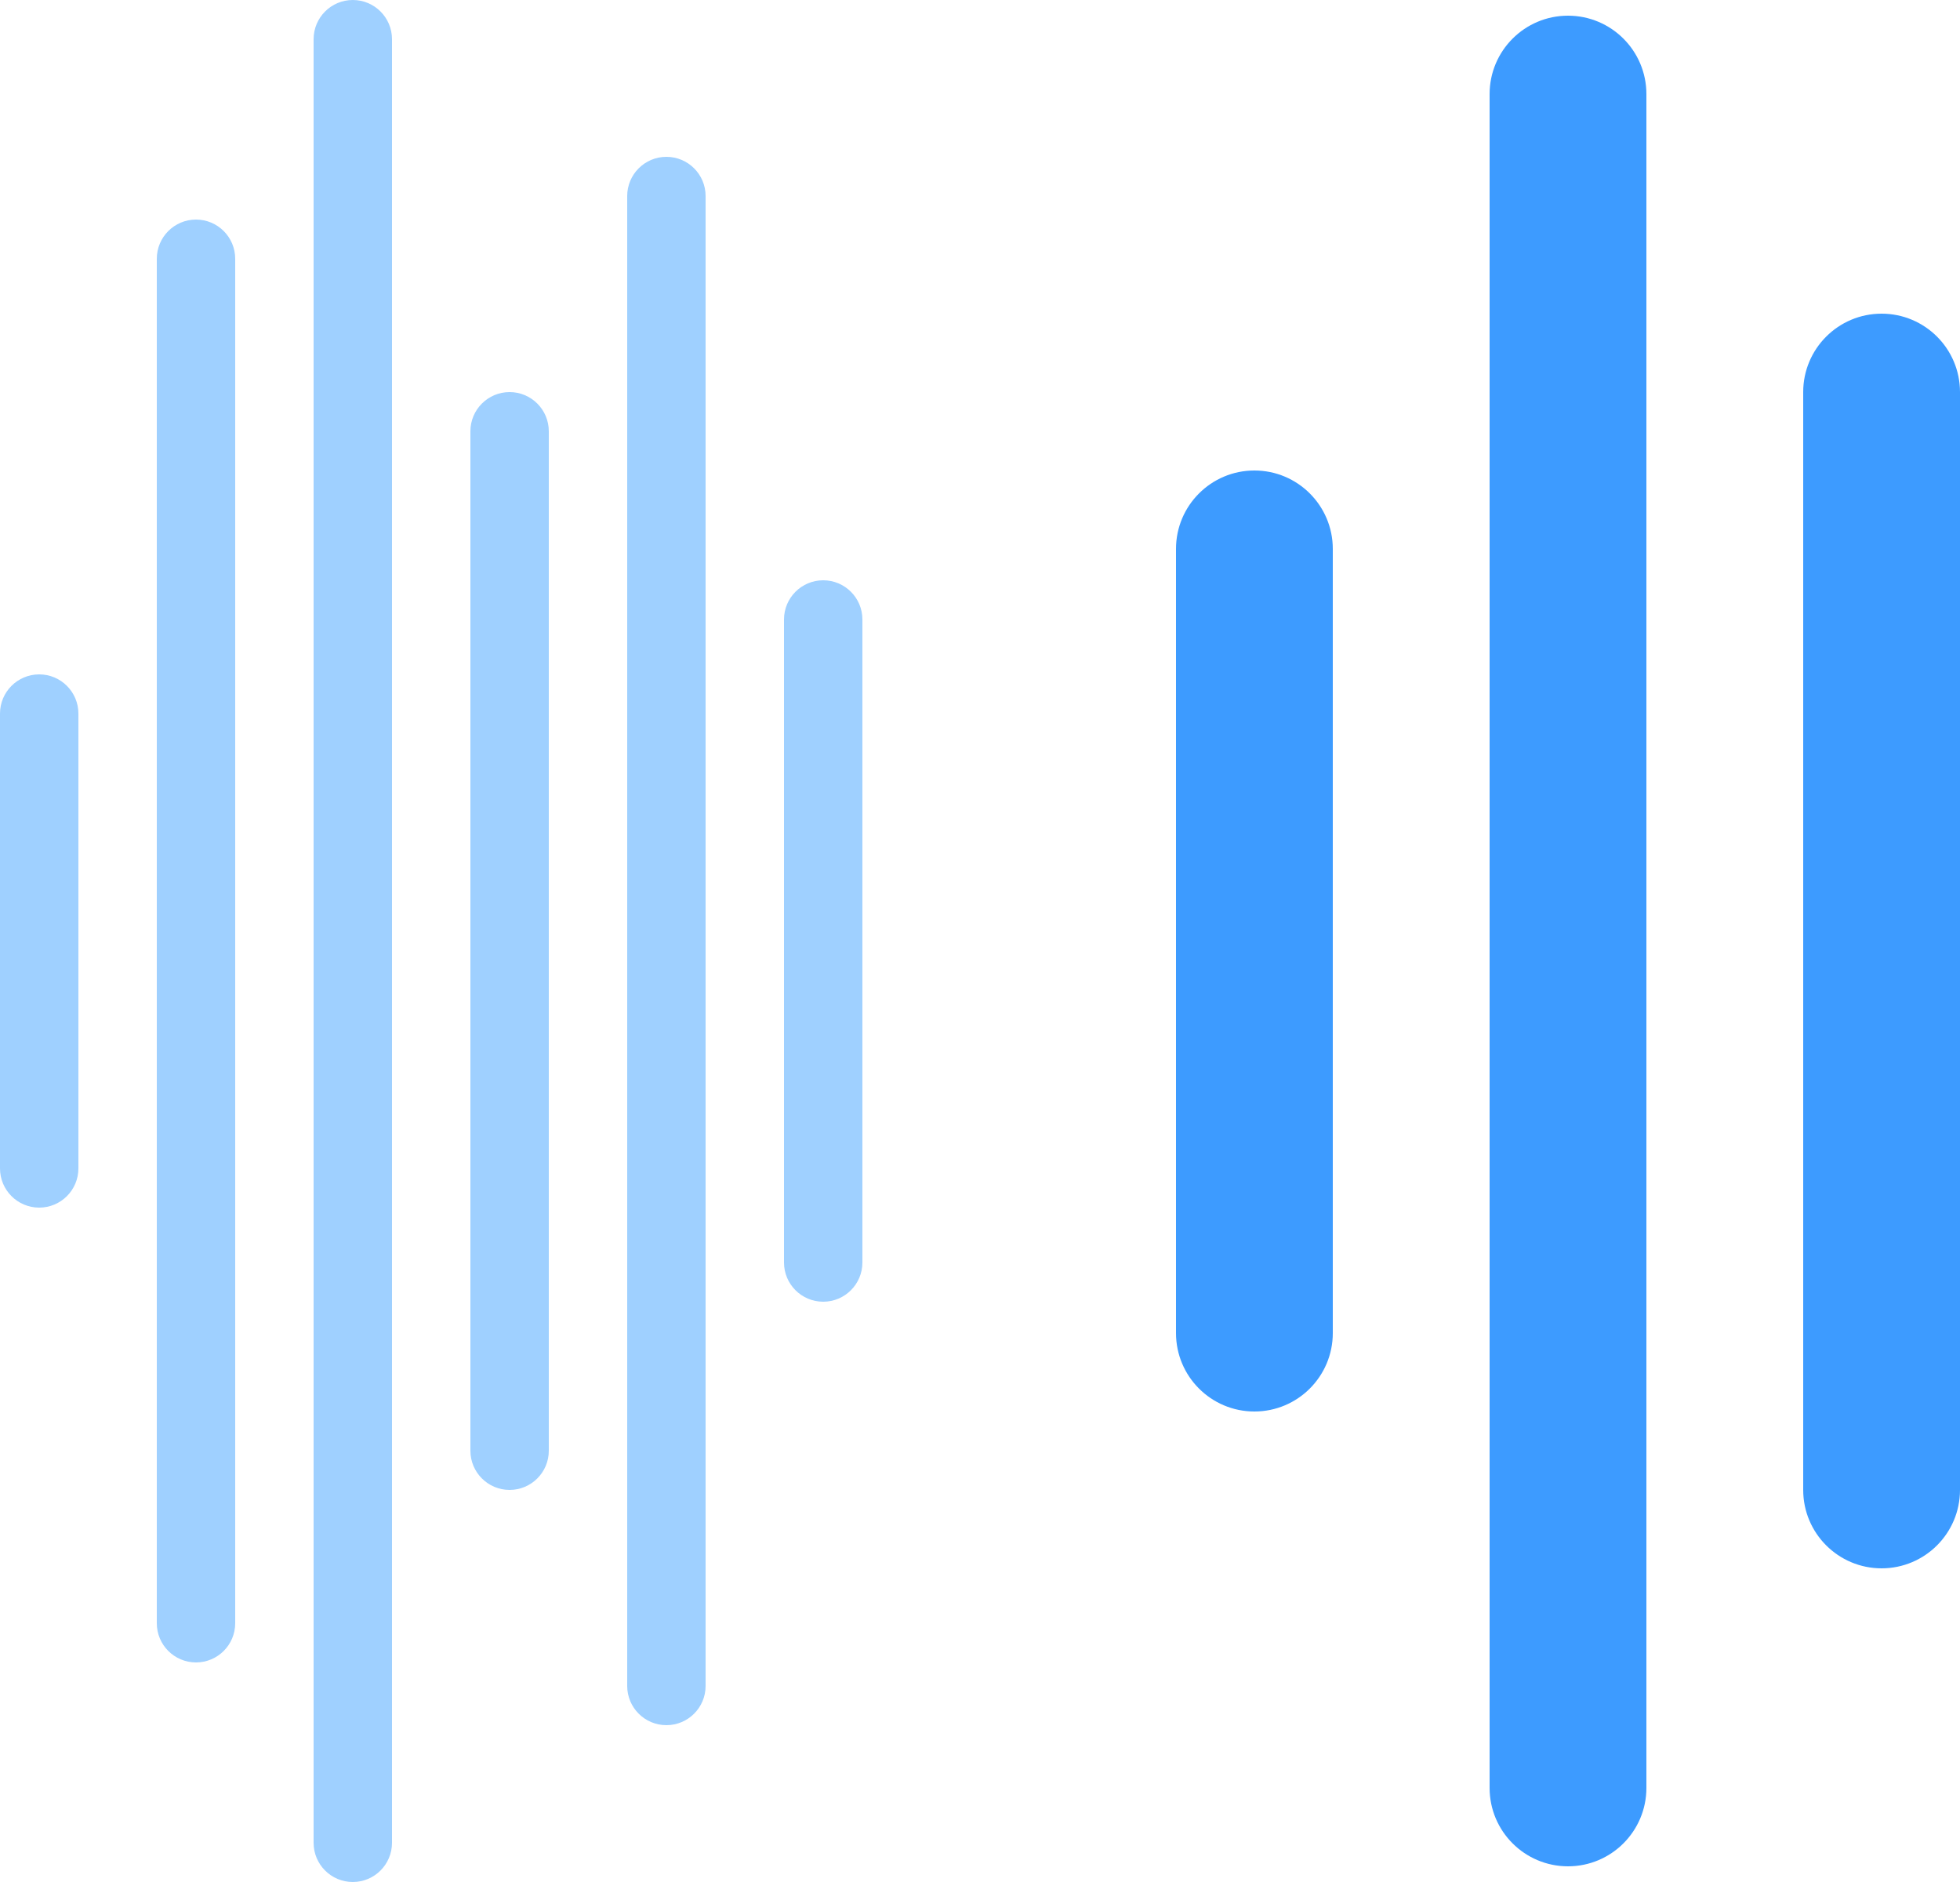
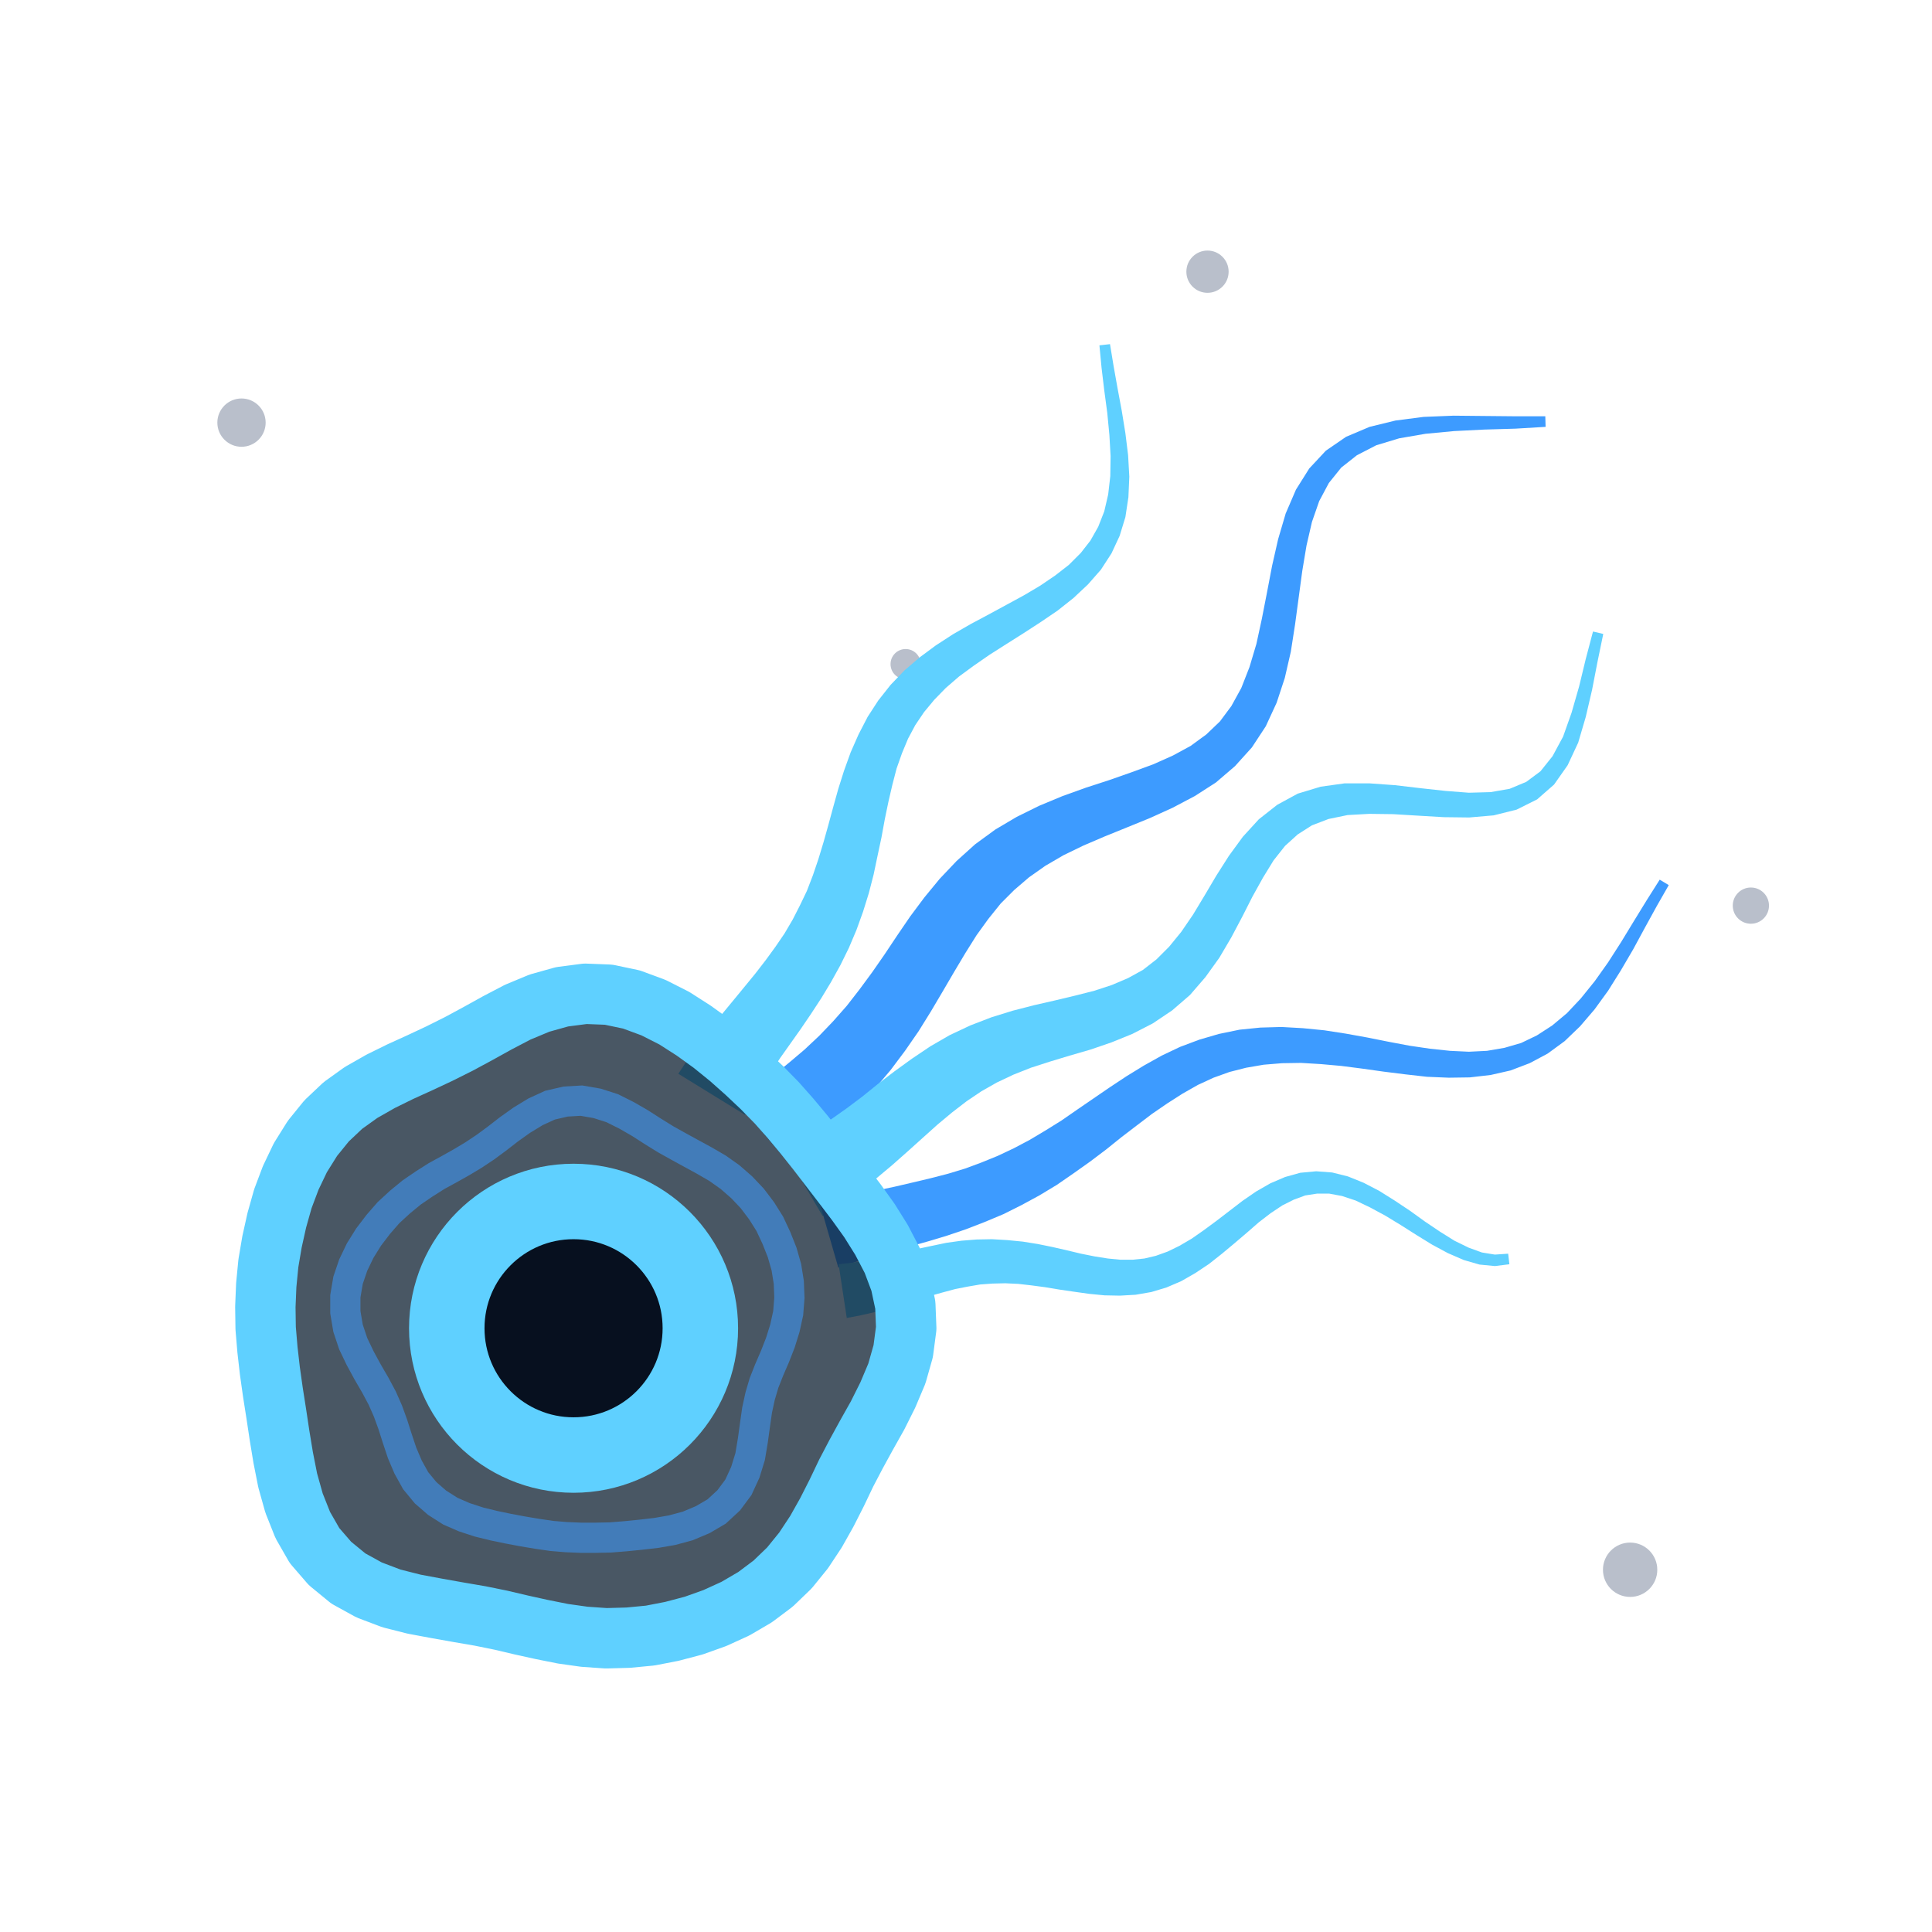
- <svg xmlns="http://www.w3.org/2000/svg" viewBox="105 110 250 240">
-   <g transform="translate(25,0)" fill="#9fd0ff">
-     <rect x="80" y="196" width="10" height="68" rx="5" />
-     <rect x="100" y="138" width="10" height="184" rx="5" />
-     <rect x="120" y="110" width="10" height="240" rx="5" />
-     <rect x="140" y="160" width="10" height="140" rx="5" />
-     <rect x="160" y="130" width="10" height="200" rx="5" />
-     <rect x="180" y="184" width="10" height="92" rx="5" />
-   </g>
-   <g transform="translate(25,0)" fill="#3d9bff">
-     <rect x="230" y="170" width="20" height="120" rx="10" />
-     <rect x="270" y="112" width="20" height="236" rx="10" />
-     <rect x="310" y="150" width="20" height="160" rx="10" />
+ <svg xmlns="http://www.w3.org/2000/svg" viewBox="0 0 64 64">
+   <style>.s0{animation:twinkle 2.4s 0.0s ease-in-out infinite}.s1{animation:twinkle 3.1s 0.5s ease-in-out infinite}.s2{animation:twinkle 3.8s 1.0s ease-in-out infinite}.s3{animation:twinkle 4.5s 1.5s ease-in-out infinite}.s4{animation:twinkle 5.2s 2.0s ease-in-out infinite}@keyframes t0{0%,100%{d:path("M24.68 36.93 L24.96 36.44 L25.24 35.97 L25.54 35.51 L25.85 35.04 L26.19 34.56 L26.53 34.08 L26.87 33.58 L27.21 33.06 L27.53 32.53 L27.84 31.97 L28.12 31.4 L28.37 30.81 L28.59 30.2 L28.78 29.59 L28.94 28.97 L29.07 28.35 L29.2 27.74 L29.31 27.14 L29.43 26.56 L29.56 26 L29.7 25.46 L29.88 24.95 L30.08 24.47 L30.32 24.02 L30.61 23.59 L30.95 23.18 L31.33 22.79 L31.77 22.41 L32.26 22.05 L32.78 21.69 L33.33 21.34 L33.9 20.98 L34.47 20.61 L35.03 20.23 L35.56 19.81 L36.04 19.36 L36.47 18.87 L36.82 18.33 L37.09 17.75 L37.28 17.13 L37.38 16.47 L37.41 15.79 L37.37 15.08 L37.28 14.35 L37.16 13.61 L37.02 12.86 L36.89 12.13 L36.77 11.4 L36.42 11.44 L36.49 12.18 L36.58 12.93 L36.68 13.68 L36.75 14.41 L36.79 15.11 L36.78 15.77 L36.71 16.38 L36.58 16.94 L36.38 17.45 L36.12 17.91 L35.8 18.32 L35.41 18.71 L34.96 19.06 L34.46 19.4 L33.92 19.72 L33.35 20.03 L32.76 20.35 L32.16 20.67 L31.57 21.01 L31 21.38 L30.46 21.78 L29.96 22.21 L29.5 22.69 L29.09 23.21 L28.74 23.75 L28.44 24.33 L28.18 24.92 L27.96 25.53 L27.77 26.13 L27.6 26.74 L27.44 27.33 L27.28 27.9 L27.11 28.46 L26.93 28.99 L26.73 29.51 L26.5 29.99 L26.26 30.46 L25.99 30.92 L25.69 31.36 L25.37 31.8 L25.03 32.24 L24.67 32.68 L24.3 33.13 L23.92 33.59 L23.54 34.07 L23.17 34.56 L22.8 35.07 L22.47 35.57 Z")}50%{d:path("M24.71 36.89 L24.98 36.35 L25.25 35.79 L25.5 35.22 L25.73 34.66 L25.95 34.11 L26.17 33.56 L26.38 33.04 L26.6 32.53 L26.83 32.04 L27.08 31.56 L27.34 31.11 L27.64 30.66 L27.96 30.23 L28.31 29.81 L28.69 29.39 L29.09 28.97 L29.52 28.55 L29.96 28.13 L30.4 27.69 L30.84 27.23 L31.27 26.74 L31.66 26.23 L32.02 25.69 L32.33 25.11 L32.58 24.51 L32.78 23.88 L32.92 23.23 L33.01 22.56 L33.05 21.88 L33.07 21.2 L33.06 20.53 L33.05 19.86 L33.05 19.21 L33.07 18.58 L33.12 17.98 L33.22 17.41 L33.36 16.89 L33.57 16.4 L33.85 15.95 L34.19 15.54 L34.62 15.15 L35.13 14.8 L35.7 14.47 L36.33 14.16 L37.01 13.87 L37.7 13.59 L38.41 13.31 L39.09 13.02 L38.96 12.69 L38.26 12.94 L37.55 13.18 L36.83 13.41 L36.13 13.67 L35.45 13.94 L34.81 14.25 L34.22 14.61 L33.69 15.01 L33.24 15.48 L32.86 16 L32.56 16.57 L32.34 17.18 L32.18 17.82 L32.07 18.48 L32 19.15 L31.95 19.83 L31.92 20.5 L31.87 21.15 L31.82 21.79 L31.73 22.39 L31.61 22.95 L31.45 23.48 L31.26 23.97 L31.02 24.43 L30.74 24.86 L30.42 25.28 L30.06 25.67 L29.66 26.06 L29.23 26.44 L28.78 26.83 L28.31 27.22 L27.83 27.62 L27.36 28.04 L26.89 28.48 L26.45 28.94 L26.02 29.42 L25.63 29.93 L25.26 30.45 L24.92 30.99 L24.61 31.53 L24.32 32.08 L24.05 32.62 L23.79 33.15 L23.53 33.67 L23.28 34.17 L23.01 34.66 L22.74 35.13 L22.44 35.61 Z")}}.t0{animation:t0 3.4s ease-in-out infinite}@keyframes t1{0%,100%{d:path("M26.26 38.69 L26.8 38.2 L27.35 37.7 L27.9 37.18 L28.45 36.63 L28.99 36.05 L29.5 35.45 L29.98 34.81 L30.43 34.16 L30.84 33.5 L31.23 32.84 L31.61 32.19 L31.98 31.57 L32.35 30.98 L32.74 30.44 L33.15 29.93 L33.6 29.48 L34.09 29.06 L34.63 28.68 L35.23 28.33 L35.89 28.01 L36.59 27.71 L37.33 27.41 L38.09 27.1 L38.84 26.76 L39.58 26.37 L40.28 25.92 L40.91 25.38 L41.47 24.76 L41.93 24.06 L42.29 23.28 L42.56 22.46 L42.76 21.59 L42.9 20.69 L43.02 19.8 L43.14 18.91 L43.28 18.07 L43.46 17.29 L43.7 16.6 L44.02 16 L44.43 15.49 L44.95 15.08 L45.59 14.75 L46.35 14.52 L47.22 14.37 L48.17 14.28 L49.17 14.23 L50.2 14.2 L51.2 14.14 L51.19 13.79 L50.19 13.79 L49.16 13.78 L48.15 13.77 L47.16 13.81 L46.23 13.93 L45.37 14.14 L44.59 14.47 L43.92 14.93 L43.37 15.52 L42.93 16.22 L42.59 17.01 L42.34 17.86 L42.14 18.74 L41.97 19.63 L41.8 20.5 L41.62 21.33 L41.39 22.1 L41.12 22.79 L40.79 23.39 L40.41 23.9 L39.96 24.33 L39.44 24.71 L38.85 25.03 L38.2 25.32 L37.49 25.58 L36.75 25.84 L35.98 26.09 L35.2 26.37 L34.43 26.69 L33.68 27.06 L32.97 27.48 L32.3 27.97 L31.69 28.52 L31.13 29.11 L30.62 29.73 L30.15 30.36 L29.72 30.99 L29.3 31.62 L28.89 32.21 L28.47 32.78 L28.05 33.32 L27.6 33.83 L27.14 34.31 L26.65 34.77 L26.13 35.21 L25.59 35.65 L25.02 36.1 L24.45 36.55 Z")}50%{d:path("M26.42 38.52 L26.87 37.95 L27.32 37.38 L27.76 36.83 L28.2 36.31 L28.66 35.82 L29.13 35.35 L29.64 34.91 L30.17 34.48 L30.74 34.06 L31.34 33.65 L31.96 33.23 L32.59 32.79 L33.22 32.32 L33.84 31.81 L34.43 31.24 L34.97 30.63 L35.46 29.96 L35.88 29.25 L36.24 28.5 L36.56 27.73 L36.83 26.95 L37.09 26.18 L37.34 25.43 L37.6 24.72 L37.88 24.07 L38.2 23.48 L38.58 22.96 L39.01 22.51 L39.52 22.12 L40.12 21.79 L40.8 21.51 L41.57 21.29 L42.4 21.09 L43.28 20.92 L44.16 20.75 L45.04 20.55 L45.89 20.29 L46.67 19.95 L47.37 19.51 L47.96 18.95 L48.42 18.28 L48.75 17.51 L48.96 16.64 L49.06 15.71 L49.1 14.72 L49.09 13.71 L49.07 12.68 L49.07 11.68 L48.72 11.67 L48.67 12.68 L48.64 13.7 L48.6 14.71 L48.51 15.66 L48.36 16.52 L48.13 17.28 L47.81 17.92 L47.4 18.44 L46.9 18.86 L46.3 19.18 L45.6 19.42 L44.82 19.61 L43.98 19.75 L43.1 19.87 L42.2 20 L41.31 20.15 L40.44 20.35 L39.61 20.62 L38.84 20.99 L38.14 21.45 L37.52 22.01 L36.99 22.64 L36.54 23.34 L36.15 24.08 L35.82 24.84 L35.51 25.6 L35.22 26.34 L34.91 27.04 L34.6 27.7 L34.25 28.3 L33.87 28.85 L33.46 29.34 L33 29.79 L32.5 30.21 L31.96 30.6 L31.37 30.97 L30.75 31.34 L30.11 31.72 L29.45 32.11 L28.79 32.53 L28.14 32.98 L27.51 33.46 L26.9 33.97 L26.33 34.51 L25.78 35.07 L25.27 35.63 L24.77 36.18 L24.28 36.72 Z")}}.t1{animation:t1 3.4s ease-in-out infinite}@keyframes t2{0%,100%{d:path("M27.25 40.28 L27.84 39.91 L28.43 39.49 L29 39.06 L29.55 38.6 L30.07 38.14 L30.57 37.69 L31.06 37.25 L31.54 36.85 L32.02 36.48 L32.51 36.15 L33.02 35.86 L33.57 35.6 L34.15 35.37 L34.77 35.17 L35.43 34.97 L36.12 34.77 L36.82 34.53 L37.51 34.25 L38.19 33.9 L38.83 33.47 L39.42 32.96 L39.93 32.37 L40.39 31.73 L40.79 31.05 L41.15 30.37 L41.49 29.7 L41.84 29.07 L42.19 28.5 L42.57 28.02 L42.99 27.64 L43.46 27.34 L44.01 27.13 L44.64 27 L45.36 26.96 L46.15 26.97 L46.98 27.02 L47.83 27.07 L48.67 27.08 L49.48 27.01 L50.24 26.82 L50.92 26.48 L51.48 25.99 L51.93 25.35 L52.28 24.6 L52.53 23.75 L52.74 22.85 L52.92 21.92 L53.11 21 L52.77 20.92 L52.53 21.83 L52.31 22.74 L52.06 23.61 L51.78 24.4 L51.43 25.05 L51.03 25.55 L50.56 25.9 L50.01 26.13 L49.38 26.24 L48.66 26.26 L47.88 26.2 L47.06 26.11 L46.21 26.01 L45.37 25.95 L44.54 25.95 L43.75 26.06 L42.99 26.29 L42.31 26.66 L41.7 27.14 L41.17 27.72 L40.71 28.35 L40.29 29.01 L39.9 29.67 L39.52 30.3 L39.13 30.87 L38.73 31.36 L38.31 31.78 L37.86 32.13 L37.37 32.4 L36.83 32.63 L36.25 32.82 L35.62 32.98 L34.95 33.14 L34.25 33.3 L33.55 33.48 L32.84 33.7 L32.14 33.97 L31.46 34.29 L30.82 34.66 L30.21 35.07 L29.63 35.49 L29.08 35.91 L28.56 36.33 L28.04 36.72 L27.53 37.08 L27.02 37.42 L26.49 37.74 L25.93 38.04 Z")}50%{d:path("M27.32 40.23 L27.84 39.85 L28.35 39.51 L28.87 39.18 L29.42 38.88 L29.99 38.58 L30.59 38.27 L31.2 37.96 L31.83 37.61 L32.45 37.23 L33.06 36.8 L33.64 36.32 L34.18 35.8 L34.68 35.25 L35.14 34.69 L35.58 34.13 L36 33.58 L36.41 33.08 L36.83 32.63 L37.26 32.24 L37.72 31.92 L38.23 31.65 L38.78 31.45 L39.4 31.29 L40.08 31.18 L40.81 31.1 L41.57 31.02 L42.35 30.92 L43.12 30.77 L43.86 30.54 L44.56 30.19 L45.18 29.72 L45.71 29.14 L46.14 28.46 L46.49 27.71 L46.79 26.92 L47.06 26.11 L47.32 25.33 L47.6 24.6 L47.92 23.95 L48.29 23.43 L48.72 23.03 L49.24 22.75 L49.87 22.59 L50.61 22.56 L51.44 22.63 L52.33 22.78 L53.25 22.96 L54.17 23.13 L54.24 22.79 L53.34 22.57 L52.42 22.34 L51.51 22.14 L50.63 22.02 L49.81 22.01 L49.04 22.15 L48.35 22.46 L47.76 22.93 L47.27 23.54 L46.86 24.25 L46.52 25.01 L46.2 25.8 L45.9 26.57 L45.58 27.29 L45.23 27.92 L44.85 28.45 L44.43 28.85 L43.96 29.16 L43.43 29.37 L42.84 29.52 L42.18 29.6 L41.46 29.65 L40.71 29.67 L39.93 29.71 L39.15 29.79 L38.38 29.93 L37.63 30.15 L36.91 30.46 L36.25 30.86 L35.65 31.33 L35.1 31.84 L34.6 32.38 L34.12 32.91 L33.66 33.43 L33.21 33.9 L32.76 34.34 L32.3 34.72 L31.82 35.07 L31.31 35.37 L30.77 35.65 L30.2 35.92 L29.6 36.17 L28.98 36.44 L28.34 36.72 L27.7 37.02 L27.06 37.35 L26.44 37.72 L25.85 38.09 Z")}}.t2{animation:t2 3.4s ease-in-out infinite}@keyframes t3{0%,100%{d:path("M27.77 41.99 L28.35 41.8 L28.93 41.63 L29.53 41.46 L30.14 41.29 L30.75 41.12 L31.38 40.93 L32 40.72 L32.62 40.48 L33.24 40.22 L33.84 39.92 L34.43 39.6 L35.01 39.25 L35.56 38.87 L36.11 38.48 L36.64 38.08 L37.15 37.67 L37.66 37.28 L38.16 36.9 L38.67 36.55 L39.17 36.23 L39.68 35.94 L40.2 35.7 L40.73 35.51 L41.28 35.37 L41.86 35.27 L42.47 35.22 L43.1 35.21 L43.76 35.25 L44.43 35.31 L45.13 35.4 L45.84 35.5 L46.56 35.59 L47.27 35.67 L47.99 35.7 L48.69 35.69 L49.38 35.61 L50.04 35.46 L50.67 35.22 L51.27 34.9 L51.83 34.49 L52.34 34 L52.82 33.44 L53.27 32.82 L53.69 32.15 L54.1 31.45 L54.49 30.73 L54.88 30.02 L55.28 29.32 L54.98 29.14 L54.55 29.82 L54.12 30.52 L53.7 31.21 L53.27 31.88 L52.83 32.5 L52.37 33.07 L51.91 33.56 L51.42 33.97 L50.91 34.3 L50.39 34.55 L49.84 34.71 L49.26 34.81 L48.66 34.84 L48.03 34.81 L47.37 34.74 L46.69 34.64 L46 34.51 L45.3 34.37 L44.58 34.24 L43.87 34.13 L43.16 34.06 L42.45 34.02 L41.75 34.04 L41.06 34.11 L40.38 34.25 L39.73 34.44 L39.09 34.68 L38.48 34.97 L37.89 35.3 L37.32 35.65 L36.76 36.02 L36.22 36.39 L35.68 36.76 L35.16 37.12 L34.63 37.45 L34.11 37.76 L33.58 38.04 L33.05 38.29 L32.51 38.51 L31.97 38.71 L31.41 38.88 L30.83 39.03 L30.24 39.17 L29.64 39.31 L29.03 39.44 L28.41 39.57 L27.78 39.72 L27.16 39.88 Z")}50%{d:path("M27.9 41.94 L28.48 41.67 L29.06 41.38 L29.63 41.08 L30.18 40.79 L30.73 40.51 L31.27 40.24 L31.81 39.99 L32.35 39.76 L32.89 39.56 L33.45 39.39 L34.02 39.24 L34.6 39.12 L35.2 39.02 L35.82 38.94 L36.45 38.87 L37.09 38.81 L37.75 38.75 L38.41 38.68 L39.08 38.58 L39.74 38.46 L40.4 38.29 L41.04 38.07 L41.67 37.8 L42.27 37.47 L42.85 37.08 L43.4 36.64 L43.92 36.16 L44.42 35.65 L44.9 35.11 L45.36 34.55 L45.82 34 L46.27 33.46 L46.72 32.94 L47.18 32.46 L47.64 32.04 L48.13 31.68 L48.63 31.38 L49.16 31.16 L49.72 31.01 L50.32 30.94 L50.96 30.94 L51.63 31.02 L52.34 31.16 L53.08 31.36 L53.84 31.6 L54.61 31.86 L55.38 32.13 L56.15 32.37 L56.26 32.04 L55.51 31.76 L54.75 31.46 L53.99 31.16 L53.23 30.88 L52.48 30.64 L51.74 30.45 L51.01 30.33 L50.3 30.28 L49.61 30.32 L48.95 30.45 L48.31 30.68 L47.7 30.99 L47.12 31.37 L46.58 31.81 L46.05 32.29 L45.55 32.81 L45.06 33.34 L44.58 33.87 L44.1 34.38 L43.62 34.87 L43.13 35.31 L42.65 35.71 L42.15 36.06 L41.64 36.36 L41.13 36.6 L40.59 36.8 L40.04 36.94 L39.47 37.05 L38.88 37.13 L38.27 37.18 L37.64 37.21 L36.99 37.23 L36.34 37.26 L35.68 37.29 L35.01 37.33 L34.34 37.4 L33.67 37.5 L33.01 37.63 L32.36 37.79 L31.72 37.98 L31.09 38.2 L30.47 38.43 L29.88 38.69 L29.29 38.95 L28.71 39.21 L28.15 39.46 L27.59 39.7 L27.02 39.93 Z")}}.t3{animation:t3 3.4s ease-in-out infinite}@keyframes t4{0%,100%{d:path("M28.05 43.66 L28.52 43.57 L29 43.46 L29.47 43.34 L29.93 43.21 L30.38 43.07 L30.81 42.93 L31.24 42.81 L31.65 42.7 L32.06 42.62 L32.47 42.55 L32.88 42.52 L33.3 42.51 L33.73 42.53 L34.17 42.58 L34.62 42.64 L35.1 42.72 L35.58 42.79 L36.08 42.86 L36.59 42.91 L37.1 42.92 L37.62 42.89 L38.14 42.8 L38.64 42.65 L39.13 42.44 L39.6 42.17 L40.05 41.87 L40.48 41.53 L40.9 41.18 L41.31 40.83 L41.7 40.49 L42.09 40.19 L42.48 39.93 L42.86 39.74 L43.24 39.6 L43.63 39.54 L44.03 39.54 L44.46 39.62 L44.91 39.77 L45.39 40 L45.89 40.27 L46.4 40.58 L46.92 40.91 L47.44 41.23 L47.96 41.51 L48.49 41.74 L49.01 41.89 L49.52 41.94 L50 41.88 L49.96 41.53 L49.52 41.56 L49.09 41.49 L48.65 41.33 L48.18 41.1 L47.7 40.8 L47.21 40.47 L46.71 40.11 L46.2 39.77 L45.69 39.45 L45.17 39.18 L44.65 38.97 L44.13 38.84 L43.6 38.8 L43.07 38.85 L42.57 38.99 L42.08 39.2 L41.61 39.47 L41.16 39.78 L40.73 40.11 L40.3 40.44 L39.88 40.75 L39.48 41.03 L39.07 41.27 L38.68 41.46 L38.29 41.6 L37.91 41.69 L37.52 41.73 L37.11 41.73 L36.7 41.69 L36.26 41.62 L35.81 41.53 L35.35 41.42 L34.87 41.31 L34.38 41.21 L33.88 41.13 L33.37 41.08 L32.86 41.05 L32.35 41.06 L31.85 41.1 L31.35 41.17 L30.87 41.27 L30.4 41.37 L29.94 41.48 L29.5 41.58 L29.07 41.68 L28.64 41.76 L28.22 41.83 L27.78 41.88 Z")}50%{d:path("M28.03 43.66 L28.47 43.59 L28.89 43.53 L29.32 43.5 L29.76 43.47 L30.22 43.45 L30.68 43.43 L31.16 43.41 L31.65 43.37 L32.15 43.3 L32.65 43.2 L33.14 43.07 L33.62 42.91 L34.1 42.72 L34.56 42.5 L35 42.27 L35.43 42.04 L35.85 41.81 L36.26 41.6 L36.66 41.42 L37.05 41.27 L37.44 41.16 L37.82 41.09 L38.22 41.07 L38.63 41.1 L39.06 41.18 L39.51 41.3 L39.98 41.46 L40.47 41.64 L40.97 41.84 L41.47 42.04 L41.99 42.21 L42.51 42.35 L43.04 42.42 L43.57 42.42 L44.09 42.33 L44.58 42.14 L45.05 41.87 L45.5 41.53 L45.92 41.13 L46.33 40.69 L46.72 40.21 L47.11 39.74 L47.49 39.28 L47.87 38.87 L48.26 38.51 L48.65 38.24 L49.04 38.06 L49.47 37.97 L49.41 37.63 L48.93 37.69 L48.45 37.88 L47.99 38.16 L47.55 38.53 L47.12 38.94 L46.71 39.39 L46.3 39.85 L45.89 40.29 L45.49 40.69 L45.09 41.03 L44.69 41.3 L44.3 41.49 L43.91 41.6 L43.52 41.65 L43.12 41.62 L42.7 41.53 L42.26 41.39 L41.8 41.21 L41.33 40.99 L40.84 40.77 L40.34 40.54 L39.84 40.34 L39.32 40.16 L38.8 40.04 L38.27 39.97 L37.74 39.96 L37.22 40.01 L36.71 40.12 L36.22 40.27 L35.75 40.45 L35.29 40.66 L34.84 40.86 L34.41 41.07 L33.98 41.25 L33.57 41.41 L33.16 41.55 L32.76 41.66 L32.36 41.73 L31.95 41.78 L31.53 41.81 L31.1 41.82 L30.66 41.82 L30.2 41.8 L29.73 41.79 L29.25 41.79 L28.77 41.8 L28.27 41.83 L27.8 41.87 Z")}}.t4{animation:t4 3.4s ease-in-out infinite}.bell{transform-origin:19px 44px;animation:swim 3.4s ease-in-out infinite}@keyframes swim{0%,100%{transform:scale(1)}50%{transform:scale(.93,.97)}}@keyframes twinkle{0%,100%{opacity:.2}50%{opacity:.8}}@media (prefers-reduced-motion:reduce){*{animation:none!important}}</style>
+   <circle class="s s0" cx="54" cy="52" r="0.9" fill="#8a95a9" opacity=".6" />
+   <circle class="s s1" cx="8" cy="14" r="0.8" fill="#8a95a9" opacity=".6" />
+   <circle class="s s2" cx="40" cy="9" r="0.7" fill="#8a95a9" opacity=".6" />
+   <circle class="s s3" cx="58" cy="30" r="0.6" fill="#8a95a9" opacity=".6" />
+   <circle class="s s4" cx="30" cy="22" r="0.5" fill="#8a95a9" opacity=".6" />
+   <path class="t0" d="M24.68 36.93 L24.96 36.44 L25.24 35.97 L25.54 35.51 L25.85 35.04 L26.19 34.56 L26.53 34.08 L26.87 33.58 L27.21 33.06 L27.53 32.53 L27.84 31.97 L28.12 31.4 L28.37 30.81 L28.59 30.2 L28.78 29.59 L28.94 28.97 L29.07 28.35 L29.2 27.74 L29.31 27.14 L29.43 26.56 L29.56 26 L29.7 25.46 L29.88 24.95 L30.08 24.47 L30.32 24.02 L30.61 23.59 L30.95 23.18 L31.33 22.79 L31.77 22.41 L32.26 22.05 L32.78 21.69 L33.33 21.34 L33.9 20.98 L34.47 20.61 L35.03 20.23 L35.56 19.81 L36.04 19.36 L36.47 18.87 L36.82 18.33 L37.09 17.75 L37.28 17.13 L37.38 16.47 L37.41 15.79 L37.37 15.08 L37.28 14.35 L37.16 13.61 L37.02 12.86 L36.89 12.13 L36.77 11.4 L36.42 11.44 L36.49 12.18 L36.58 12.93 L36.68 13.68 L36.75 14.41 L36.79 15.11 L36.78 15.77 L36.71 16.38 L36.58 16.94 L36.38 17.45 L36.12 17.91 L35.8 18.32 L35.41 18.71 L34.96 19.06 L34.46 19.4 L33.92 19.72 L33.35 20.03 L32.76 20.35 L32.16 20.67 L31.57 21.01 L31 21.38 L30.46 21.78 L29.96 22.21 L29.5 22.69 L29.09 23.21 L28.74 23.75 L28.44 24.33 L28.18 24.92 L27.96 25.53 L27.77 26.13 L27.6 26.74 L27.44 27.33 L27.28 27.9 L27.11 28.46 L26.93 28.99 L26.73 29.51 L26.5 29.99 L26.26 30.46 L25.99 30.92 L25.69 31.36 L25.37 31.8 L25.03 32.24 L24.67 32.68 L24.3 33.13 L23.92 33.59 L23.54 34.07 L23.17 34.56 L22.8 35.07 L22.47 35.57 Z" fill="#5fd0ff" />
+   <path class="t1" d="M26.26 38.69 L26.8 38.2 L27.35 37.7 L27.9 37.18 L28.45 36.63 L28.99 36.05 L29.5 35.45 L29.98 34.81 L30.43 34.16 L30.84 33.5 L31.23 32.84 L31.61 32.19 L31.98 31.57 L32.35 30.98 L32.74 30.44 L33.15 29.93 L33.6 29.48 L34.09 29.06 L34.63 28.68 L35.23 28.33 L35.89 28.01 L36.59 27.71 L37.33 27.41 L38.09 27.1 L38.84 26.76 L39.58 26.37 L40.28 25.92 L40.91 25.38 L41.47 24.76 L41.93 24.06 L42.29 23.28 L42.56 22.46 L42.76 21.59 L42.9 20.69 L43.02 19.8 L43.14 18.91 L43.28 18.07 L43.46 17.29 L43.7 16.6 L44.02 16 L44.43 15.49 L44.95 15.08 L45.59 14.75 L46.35 14.52 L47.22 14.37 L48.17 14.28 L49.17 14.23 L50.2 14.2 L51.2 14.14 L51.19 13.79 L50.19 13.79 L49.16 13.78 L48.15 13.77 L47.16 13.81 L46.23 13.93 L45.37 14.14 L44.59 14.47 L43.92 14.93 L43.37 15.52 L42.93 16.22 L42.59 17.01 L42.34 17.86 L42.14 18.74 L41.97 19.63 L41.8 20.5 L41.62 21.33 L41.39 22.1 L41.12 22.79 L40.79 23.39 L40.41 23.9 L39.96 24.33 L39.44 24.71 L38.85 25.03 L38.2 25.32 L37.49 25.58 L36.75 25.84 L35.98 26.09 L35.2 26.37 L34.43 26.69 L33.68 27.06 L32.97 27.48 L32.3 27.97 L31.69 28.52 L31.13 29.11 L30.62 29.73 L30.15 30.36 L29.72 30.99 L29.3 31.62 L28.89 32.21 L28.47 32.78 L28.05 33.32 L27.6 33.83 L27.14 34.31 L26.65 34.77 L26.13 35.21 L25.59 35.65 L25.02 36.1 L24.45 36.55 Z" fill="#3d9bff" />
+   <path class="t2" d="M27.25 40.28 L27.84 39.91 L28.43 39.49 L29 39.06 L29.55 38.6 L30.07 38.14 L30.57 37.69 L31.06 37.25 L31.54 36.85 L32.02 36.48 L32.51 36.15 L33.02 35.86 L33.57 35.6 L34.15 35.37 L34.77 35.17 L35.43 34.97 L36.12 34.77 L36.82 34.53 L37.51 34.25 L38.19 33.9 L38.83 33.47 L39.42 32.96 L39.93 32.37 L40.39 31.73 L40.79 31.05 L41.15 30.37 L41.49 29.7 L41.84 29.07 L42.19 28.5 L42.57 28.02 L42.99 27.64 L43.46 27.34 L44.01 27.13 L44.64 27 L45.36 26.96 L46.15 26.97 L46.98 27.02 L47.83 27.07 L48.67 27.08 L49.48 27.01 L50.24 26.82 L50.92 26.48 L51.48 25.99 L51.93 25.35 L52.28 24.6 L52.53 23.75 L52.74 22.85 L52.92 21.92 L53.11 21 L52.77 20.92 L52.53 21.83 L52.31 22.74 L52.06 23.61 L51.78 24.4 L51.43 25.05 L51.03 25.55 L50.56 25.9 L50.01 26.13 L49.38 26.24 L48.66 26.26 L47.88 26.2 L47.06 26.11 L46.21 26.01 L45.37 25.95 L44.54 25.95 L43.75 26.06 L42.99 26.29 L42.31 26.66 L41.7 27.14 L41.17 27.72 L40.71 28.35 L40.29 29.01 L39.9 29.67 L39.52 30.3 L39.13 30.87 L38.73 31.36 L38.31 31.78 L37.86 32.13 L37.37 32.4 L36.83 32.63 L36.25 32.82 L35.62 32.98 L34.95 33.14 L34.25 33.3 L33.55 33.48 L32.84 33.7 L32.14 33.97 L31.46 34.29 L30.82 34.66 L30.21 35.07 L29.63 35.49 L29.08 35.91 L28.56 36.33 L28.04 36.72 L27.53 37.08 L27.02 37.42 L26.49 37.74 L25.93 38.04 Z" fill="#5fd0ff" />
+   <path class="t3" d="M27.77 41.99 L28.35 41.8 L28.93 41.63 L29.53 41.46 L30.14 41.29 L30.75 41.12 L31.38 40.93 L32 40.72 L32.62 40.48 L33.24 40.22 L33.84 39.92 L34.43 39.6 L35.01 39.25 L35.56 38.87 L36.11 38.48 L36.64 38.08 L37.15 37.67 L37.66 37.28 L38.16 36.9 L38.67 36.55 L39.17 36.23 L39.68 35.94 L40.2 35.7 L40.73 35.51 L41.28 35.37 L41.86 35.27 L42.47 35.22 L43.1 35.21 L43.76 35.25 L44.43 35.31 L45.13 35.4 L45.84 35.5 L46.56 35.59 L47.27 35.67 L47.99 35.7 L48.69 35.69 L49.38 35.61 L50.04 35.46 L50.67 35.22 L51.27 34.9 L51.83 34.49 L52.34 34 L52.82 33.44 L53.27 32.82 L53.69 32.15 L54.1 31.45 L54.49 30.73 L54.88 30.02 L55.28 29.32 L54.98 29.14 L54.55 29.82 L54.12 30.52 L53.7 31.21 L53.27 31.88 L52.83 32.5 L52.37 33.07 L51.91 33.56 L51.42 33.97 L50.91 34.3 L50.39 34.55 L49.84 34.71 L49.26 34.81 L48.66 34.84 L48.03 34.81 L47.37 34.74 L46.69 34.64 L46 34.51 L45.3 34.37 L44.58 34.24 L43.87 34.13 L43.16 34.06 L42.45 34.02 L41.75 34.04 L41.06 34.11 L40.38 34.25 L39.73 34.44 L39.09 34.68 L38.48 34.97 L37.89 35.3 L37.32 35.65 L36.76 36.02 L36.22 36.39 L35.68 36.76 L35.16 37.12 L34.63 37.45 L34.11 37.76 L33.58 38.04 L33.05 38.29 L32.51 38.51 L31.97 38.71 L31.41 38.88 L30.83 39.03 L30.24 39.17 L29.64 39.31 L29.03 39.44 L28.41 39.57 L27.78 39.72 L27.16 39.88 Z" fill="#3d9bff" />
+   <path class="t4" d="M28.05 43.66 L28.52 43.57 L29 43.46 L29.47 43.34 L29.93 43.21 L30.38 43.07 L30.81 42.93 L31.24 42.81 L31.65 42.7 L32.06 42.62 L32.47 42.55 L32.88 42.52 L33.3 42.51 L33.73 42.53 L34.17 42.58 L34.62 42.64 L35.1 42.72 L35.58 42.79 L36.08 42.86 L36.59 42.91 L37.1 42.92 L37.62 42.89 L38.14 42.8 L38.64 42.65 L39.13 42.44 L39.6 42.17 L40.05 41.87 L40.48 41.53 L40.9 41.18 L41.31 40.83 L41.7 40.49 L42.09 40.19 L42.48 39.93 L42.86 39.74 L43.24 39.6 L43.63 39.54 L44.03 39.54 L44.46 39.62 L44.91 39.77 L45.39 40 L45.89 40.27 L46.4 40.58 L46.92 40.91 L47.44 41.23 L47.96 41.51 L48.49 41.74 L49.01 41.89 L49.52 41.94 L50 41.88 L49.96 41.53 L49.52 41.56 L49.09 41.49 L48.65 41.33 L48.18 41.1 L47.7 40.8 L47.21 40.47 L46.71 40.11 L46.2 39.77 L45.69 39.45 L45.17 39.18 L44.65 38.97 L44.13 38.84 L43.6 38.8 L43.07 38.85 L42.57 38.99 L42.08 39.2 L41.61 39.47 L41.16 39.78 L40.73 40.11 L40.3 40.44 L39.88 40.75 L39.48 41.03 L39.07 41.27 L38.68 41.46 L38.29 41.6 L37.91 41.69 L37.52 41.73 L37.11 41.73 L36.7 41.69 L36.26 41.62 L35.81 41.53 L35.35 41.42 L34.87 41.31 L34.38 41.21 L33.88 41.13 L33.37 41.08 L32.86 41.05 L32.35 41.06 L31.85 41.1 L31.35 41.17 L30.87 41.27 L30.4 41.37 L29.94 41.48 L29.5 41.58 L29.07 41.68 L28.64 41.76 L28.22 41.83 L27.78 41.88 Z" fill="#5fd0ff" />
+   <g class="bell">
+     <path d="M30.02 44 L29.92 44.76 L29.71 45.5 L29.41 46.21 L29.07 46.89 L28.71 47.53 L28.36 48.17 L28.03 48.8 L27.72 49.45 L27.39 50.1 L27.03 50.74 L26.62 51.36 L26.15 51.94 L25.61 52.46 L25.01 52.91 L24.36 53.29 L23.68 53.6 L22.98 53.85 L22.26 54.04 L21.54 54.18 L20.81 54.25 L20.08 54.27 L19.36 54.22 L18.65 54.12 L17.95 53.98 L17.27 53.83 L16.59 53.67 L15.9 53.53 L15.2 53.41 L14.47 53.28 L13.72 53.14 L12.97 52.95 L12.23 52.67 L11.54 52.29 L10.93 51.79 L10.42 51.2 L10.03 50.52 L9.74 49.79 L9.53 49.04 L9.38 48.28 L9.26 47.55 L9.15 46.82 L9.04 46.12 L8.94 45.41 L8.86 44.71 L8.8 44 L8.79 43.29 L8.82 42.57 L8.89 41.85 L9.01 41.14 L9.17 40.42 L9.37 39.71 L9.63 39.02 L9.95 38.35 L10.35 37.71 L10.82 37.13 L11.36 36.62 L11.96 36.19 L12.61 35.82 L13.26 35.5 L13.92 35.2 L14.56 34.9 L15.2 34.58 L15.83 34.24 L16.48 33.88 L17.15 33.53 L17.87 33.23 L18.62 33.02 L19.39 32.92 L20.16 32.95 L20.92 33.11 L21.65 33.38 L22.34 33.73 L22.98 34.14 L23.59 34.58 L24.17 35.05 L24.71 35.53 L25.23 36.02 L25.73 36.53 L26.19 37.05 L26.64 37.59 L27.07 38.13 L27.5 38.69 L27.93 39.25 L28.37 39.83 L28.8 40.43 L29.2 41.07 L29.56 41.76 L29.83 42.48 L29.99 43.23 Z" fill="#5fd0ff33" />
+     <path d="M30.02 44 L29.92 44.76 L29.71 45.5 L29.41 46.21 L29.07 46.89 L28.71 47.53 L28.36 48.17 L28.03 48.8 L27.72 49.45 L27.39 50.1 L27.03 50.74 L26.62 51.36 L26.15 51.94 L25.61 52.46 L25.01 52.91 L24.36 53.29 L23.68 53.6 L22.98 53.85 L22.26 54.04 L21.54 54.18 L20.81 54.25 L20.08 54.27 L19.36 54.22 L18.65 54.12 L17.95 53.98 L17.27 53.83 L16.59 53.67 L15.9 53.53 L15.2 53.41 L14.47 53.28 L13.72 53.14 L12.97 52.95 L12.23 52.67 L11.54 52.29 L10.93 51.79 L10.42 51.2 L10.03 50.52 L9.74 49.79 L9.53 49.04 L9.38 48.28 L9.26 47.55 L9.15 46.82 L9.04 46.12 L8.94 45.41 L8.86 44.71 L8.8 44 L8.79 43.29 L8.82 42.57 L8.89 41.85 L9.01 41.14 L9.17 40.42 L9.37 39.71 L9.63 39.02 L9.95 38.35 L10.35 37.71 L10.82 37.13 L11.36 36.62 L11.96 36.19 L12.61 35.82 L13.26 35.5 L13.92 35.2 L14.56 34.9 L15.2 34.58 L15.83 34.24 L16.48 33.88 L17.15 33.53 L17.87 33.23 L18.62 33.02 L19.39 32.92 L20.16 32.95 L20.92 33.11 L21.65 33.38 L22.34 33.73 L22.98 34.14 L23.59 34.58 L24.17 35.05 L24.71 35.53 L25.23 36.02 L25.73 36.53 L26.19 37.05 L26.64 37.59 L27.07 38.13 L27.5 38.69 L27.93 39.25 L28.37 39.83 L28.8 40.43 L29.2 41.07 L29.56 41.76 L29.83 42.48 L29.99 43.23 Z" fill="#07101f" fill-opacity=".69" stroke="#5fd0ff" stroke-width="2" stroke-linejoin="round" />
+     <path d="M26 44 L25.85 44.48 L25.67 44.94 L25.48 45.38 L25.31 45.81 L25.18 46.25 L25.08 46.71 L25.01 47.2 L24.94 47.71 L24.85 48.25 L24.69 48.77 L24.46 49.27 L24.14 49.7 L23.74 50.07 L23.28 50.34 L22.78 50.55 L22.26 50.69 L21.74 50.78 L21.22 50.84 L20.72 50.89 L20.22 50.93 L19.73 50.94 L19.24 50.94 L18.76 50.92 L18.28 50.88 L17.8 50.81 L17.32 50.73 L16.84 50.64 L16.36 50.54 L15.87 50.42 L15.38 50.26 L14.92 50.06 L14.48 49.78 L14.1 49.45 L13.77 49.05 L13.52 48.6 L13.32 48.13 L13.16 47.65 L13.01 47.18 L12.85 46.74 L12.66 46.31 L12.43 45.88 L12.18 45.45 L11.93 44.99 L11.7 44.51 L11.53 44 L11.44 43.47 L11.44 42.94 L11.53 42.41 L11.7 41.91 L11.93 41.43 L12.21 40.98 L12.53 40.56 L12.87 40.17 L13.25 39.82 L13.64 39.5 L14.05 39.22 L14.46 38.96 L14.88 38.73 L15.29 38.5 L15.69 38.26 L16.08 38 L16.46 37.72 L16.86 37.41 L17.28 37.11 L17.74 36.83 L18.22 36.61 L18.74 36.49 L19.26 36.46 L19.78 36.55 L20.28 36.71 L20.76 36.95 L21.21 37.21 L21.63 37.48 L22.05 37.74 L22.48 37.98 L22.9 38.21 L23.34 38.45 L23.77 38.7 L24.18 38.99 L24.57 39.33 L24.92 39.7 L25.23 40.11 L25.5 40.54 L25.72 41.01 L25.91 41.49 L26.05 41.98 L26.13 42.48 L26.15 42.99 L26.11 43.5 Z" fill="none" stroke="#3d9bff" stroke-width="1" opacity=".55" />
+     <circle cx="19" cy="44" r="4.62" fill="#07101f" />
+     <circle cx="19" cy="44" r="4.2" fill="none" stroke="#5fd0ff" stroke-width="2.5" />
  </g>
</svg>
